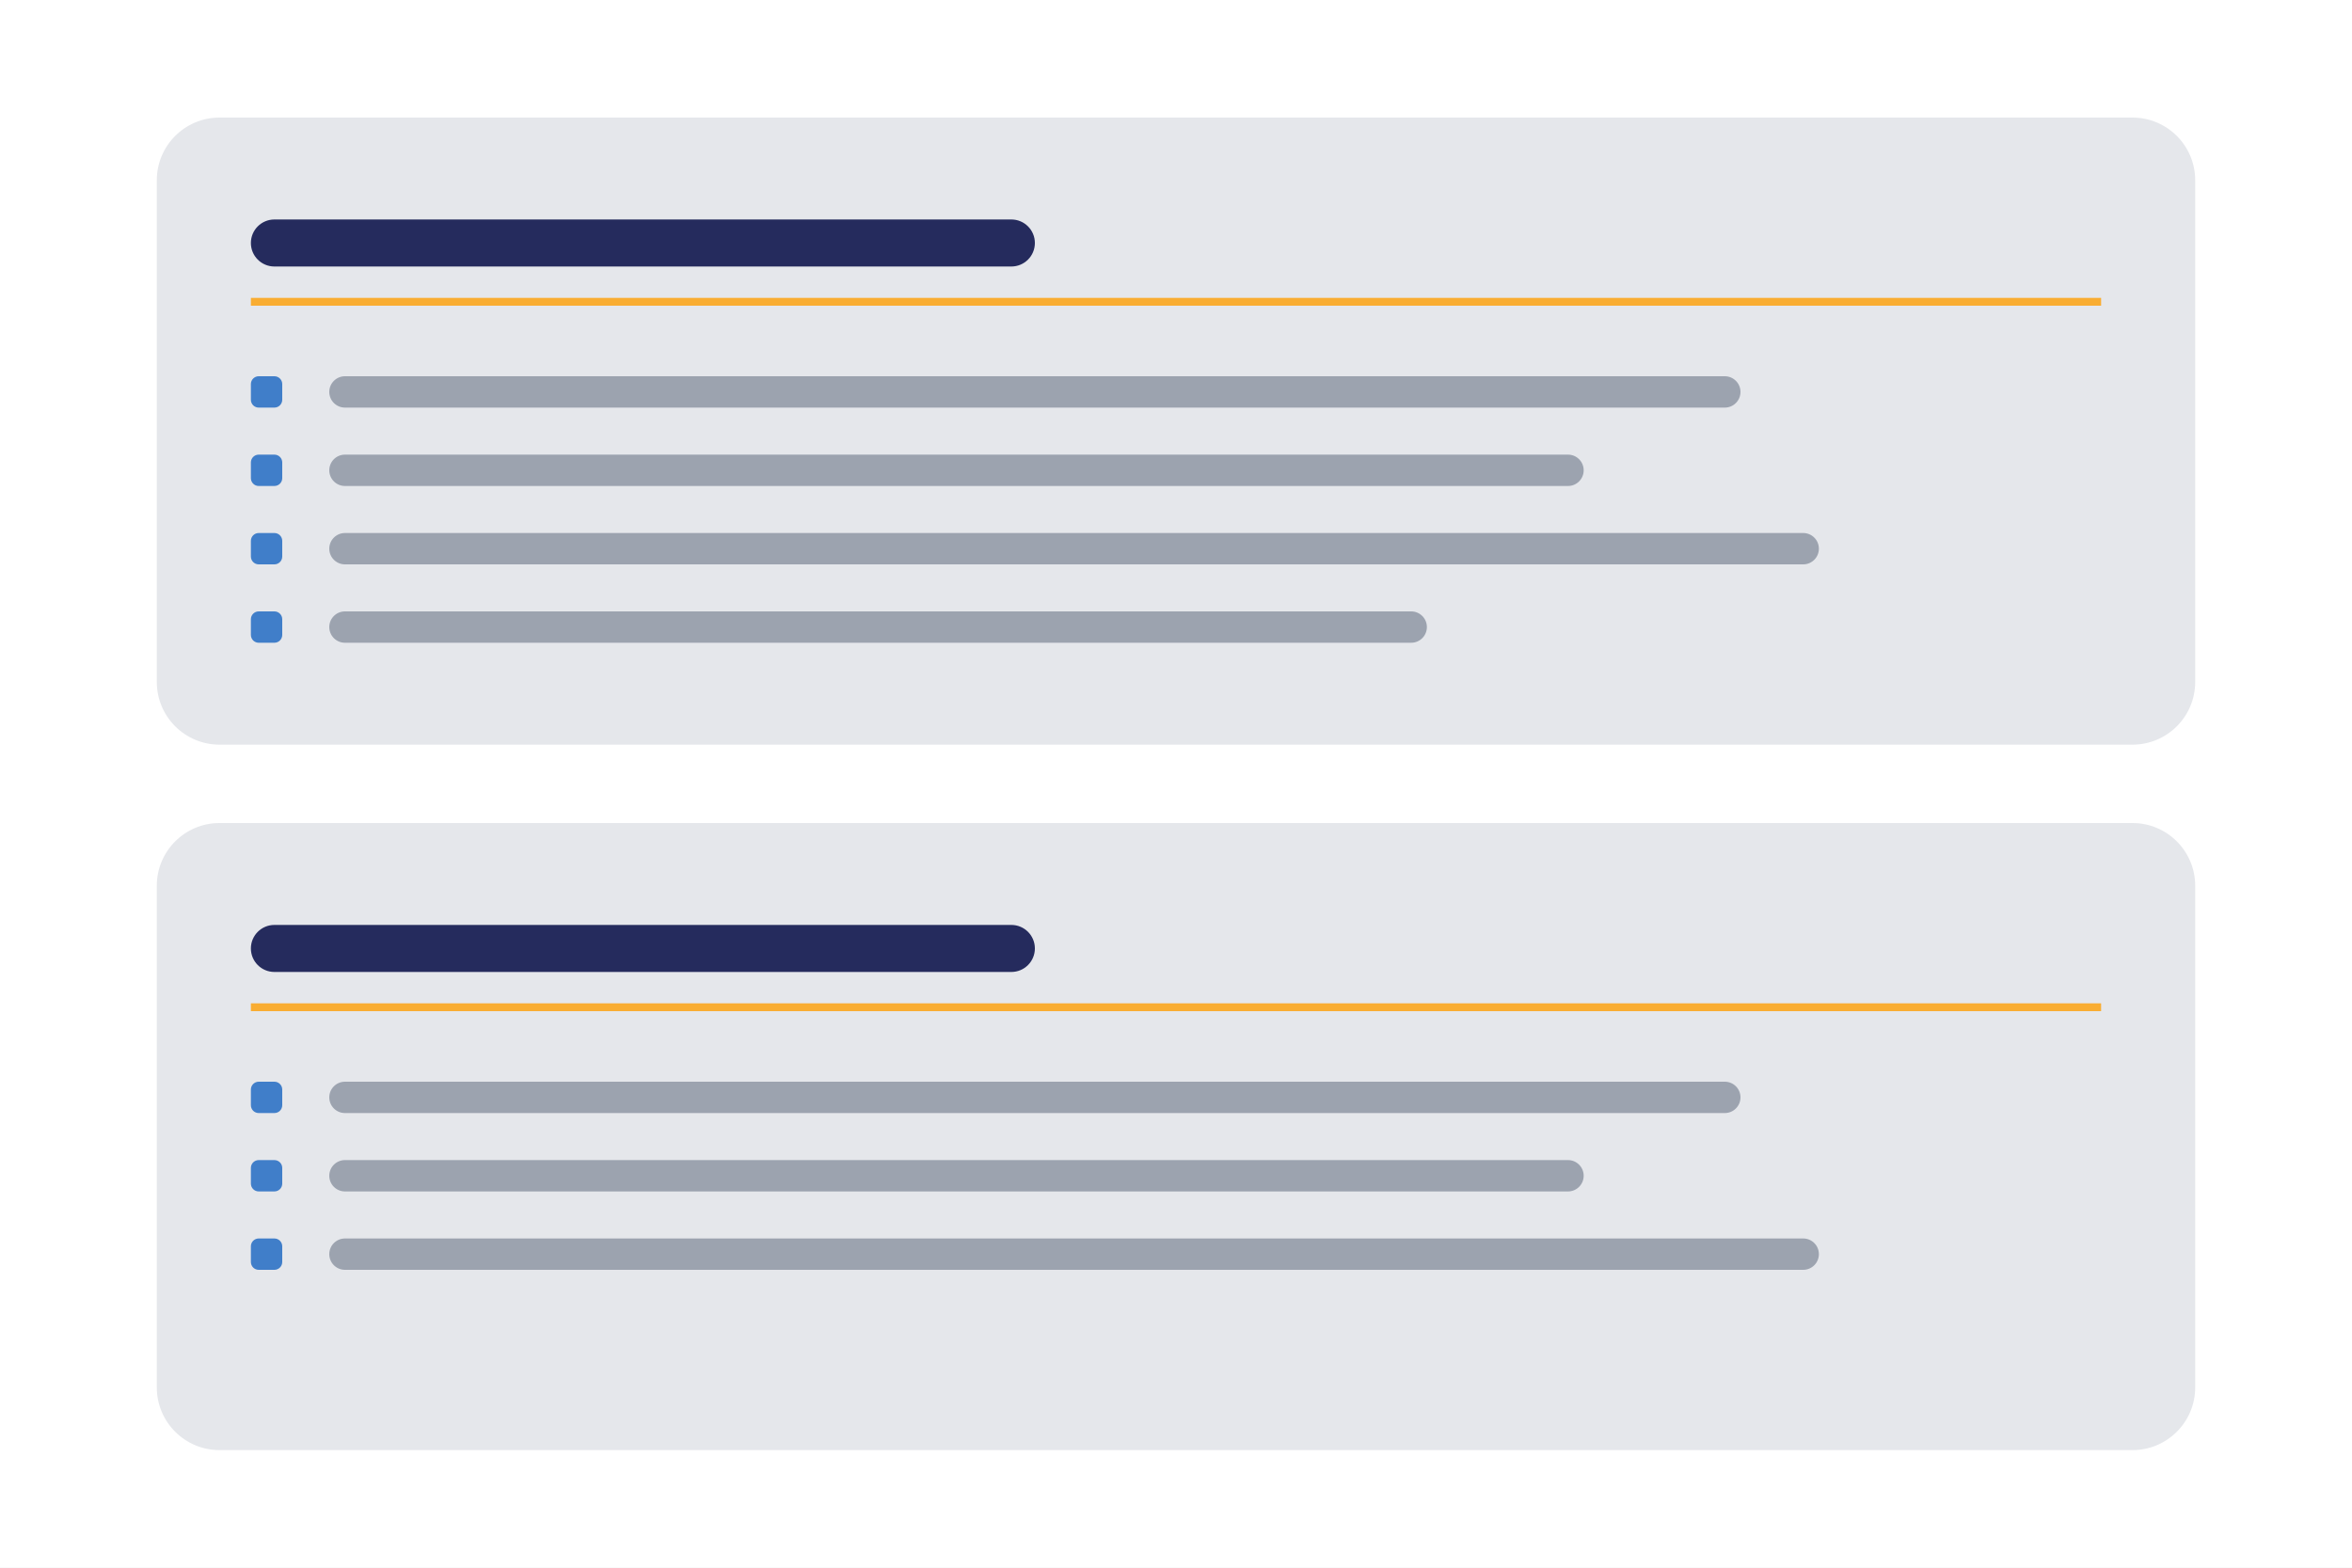
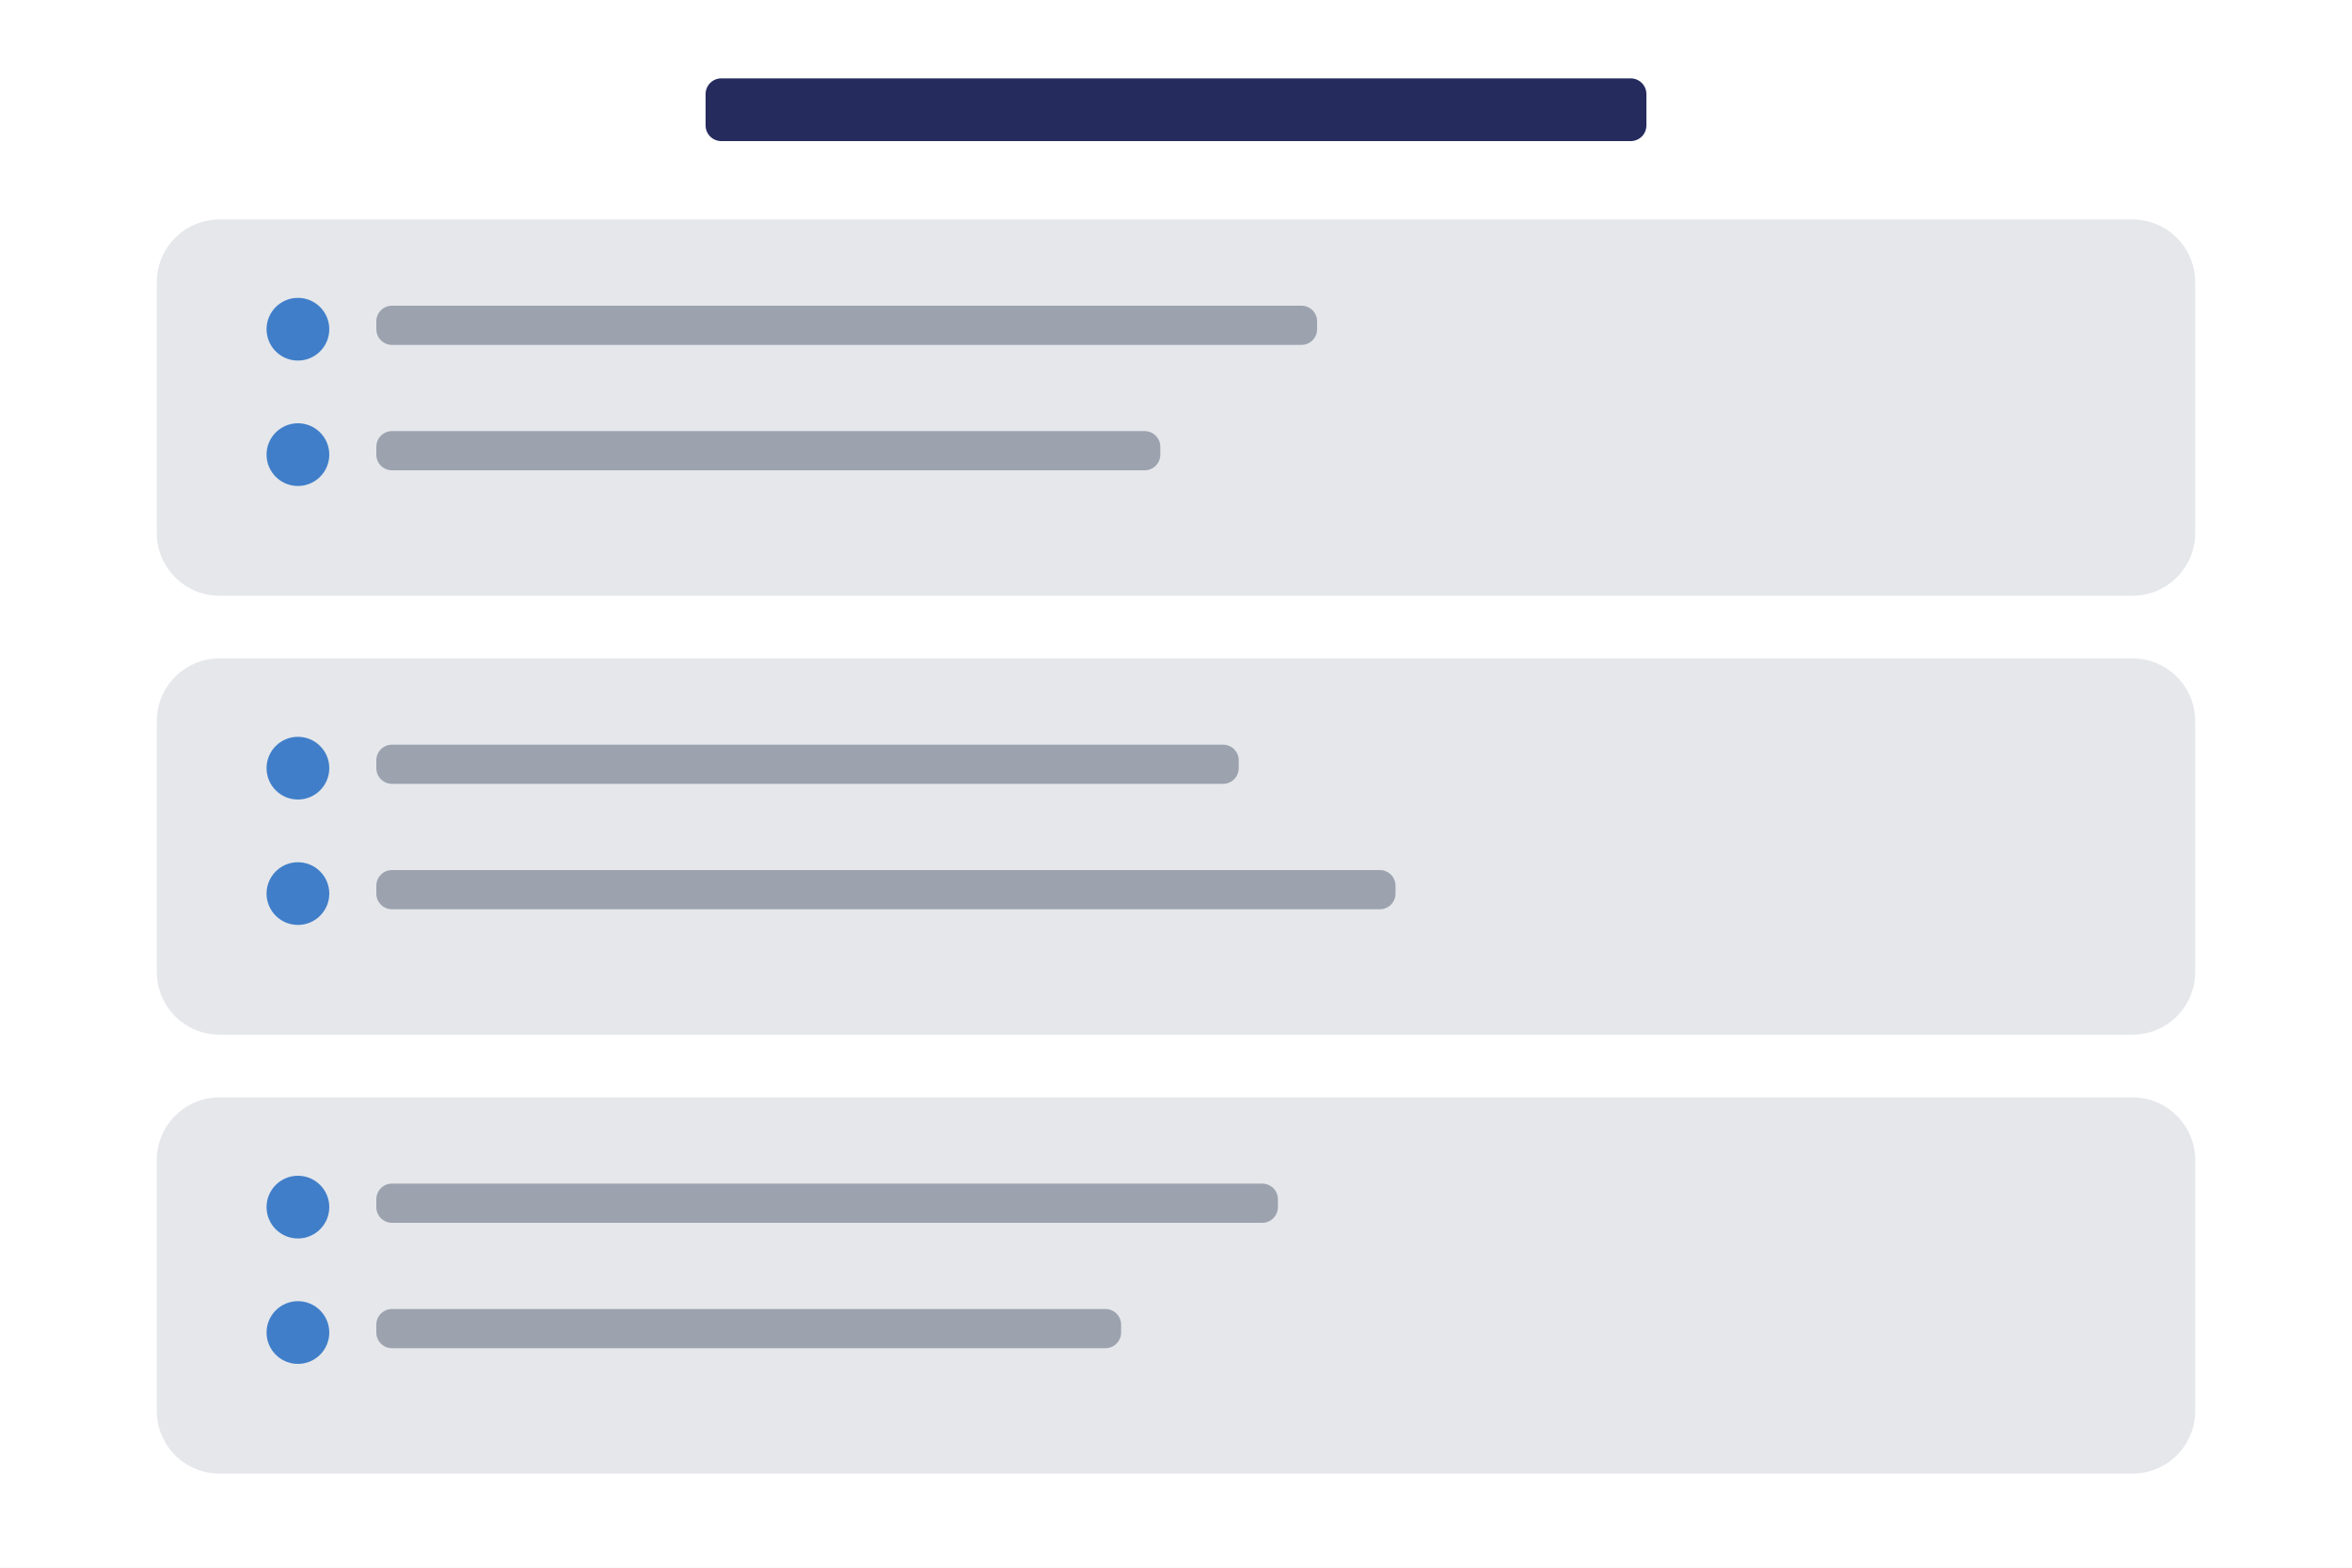
<svg xmlns="http://www.w3.org/2000/svg" width="300" height="200" viewBox="0 0 300 200">
-   <rect width="300" height="200" fill="#fff" />
-   <rect x="20" y="15" width="260" height="80" rx="8" fill="#E5E7EB" />
-   <rect x="32" y="28" width="100" height="6" rx="3" fill="#252b5d" />
-   <rect x="32" y="38" width="236" height="1" fill="#f9ad32" />
-   <rect x="42" y="48" width="180" height="4" rx="2" fill="#9CA3AF" />
-   <rect x="42" y="58" width="160" height="4" rx="2" fill="#9CA3AF" />
-   <rect x="42" y="68" width="190" height="4" rx="2" fill="#9CA3AF" />
-   <rect x="42" y="78" width="140" height="4" rx="2" fill="#9CA3AF" />
-   <rect x="32" y="48" width="4" height="4" rx="1" fill="#407ec9" />
-   <rect x="32" y="58" width="4" height="4" rx="1" fill="#407ec9" />
-   <rect x="32" y="68" width="4" height="4" rx="1" fill="#407ec9" />
-   <rect x="32" y="78" width="4" height="4" rx="1" fill="#407ec9" />
-   <rect x="20" y="105" width="260" height="80" rx="8" fill="#E5E7EB" />
-   <rect x="32" y="118" width="100" height="6" rx="3" fill="#252b5d" />
-   <rect x="32" y="128" width="236" height="1" fill="#f9ad32" />
-   <rect x="42" y="138" width="180" height="4" rx="2" fill="#9CA3AF" />
-   <rect x="42" y="148" width="160" height="4" rx="2" fill="#9CA3AF" />
-   <rect x="42" y="158" width="190" height="4" rx="2" fill="#9CA3AF" />
-   <rect x="32" y="138" width="4" height="4" rx="1" fill="#407ec9" />
-   <rect x="32" y="148" width="4" height="4" rx="1" fill="#407ec9" />
-   <rect x="32" y="158" width="4" height="4" rx="1" fill="#407ec9" />
+   <rect width="300" height="200" fill="white" />
+   <rect x="90" y="10" width="120" height="8" rx="2" fill="#252b5d" />
+   <rect x="20" y="28" width="260" height="48" rx="8" fill="#E5E7EB" />
+   <circle cx="38" cy="42" r="4" fill="#407ec9" />
+   <rect x="48" y="39" width="120" height="5" rx="2" fill="#9CA3AF" />
+   <circle cx="38" cy="58" r="4" fill="#407ec9" />
+   <rect x="48" y="55" width="100" height="5" rx="2" fill="#9CA3AF" />
+   <rect x="20" y="84" width="260" height="48" rx="8" fill="#E5E7EB" />
+   <circle cx="38" cy="98" r="4" fill="#407ec9" />
+   <rect x="48" y="95" width="110" height="5" rx="2" fill="#9CA3AF" />
+   <circle cx="38" cy="114" r="4" fill="#407ec9" />
+   <rect x="48" y="111" width="130" height="5" rx="2" fill="#9CA3AF" />
+   <rect x="20" y="140" width="260" height="48" rx="8" fill="#E5E7EB" />
+   <circle cx="38" cy="154" r="4" fill="#407ec9" />
+   <rect x="48" y="151" width="115" height="5" rx="2" fill="#9CA3AF" />
+   <circle cx="38" cy="170" r="4" fill="#407ec9" />
+   <rect x="48" y="167" width="95" height="5" rx="2" fill="#9CA3AF" />
</svg>
